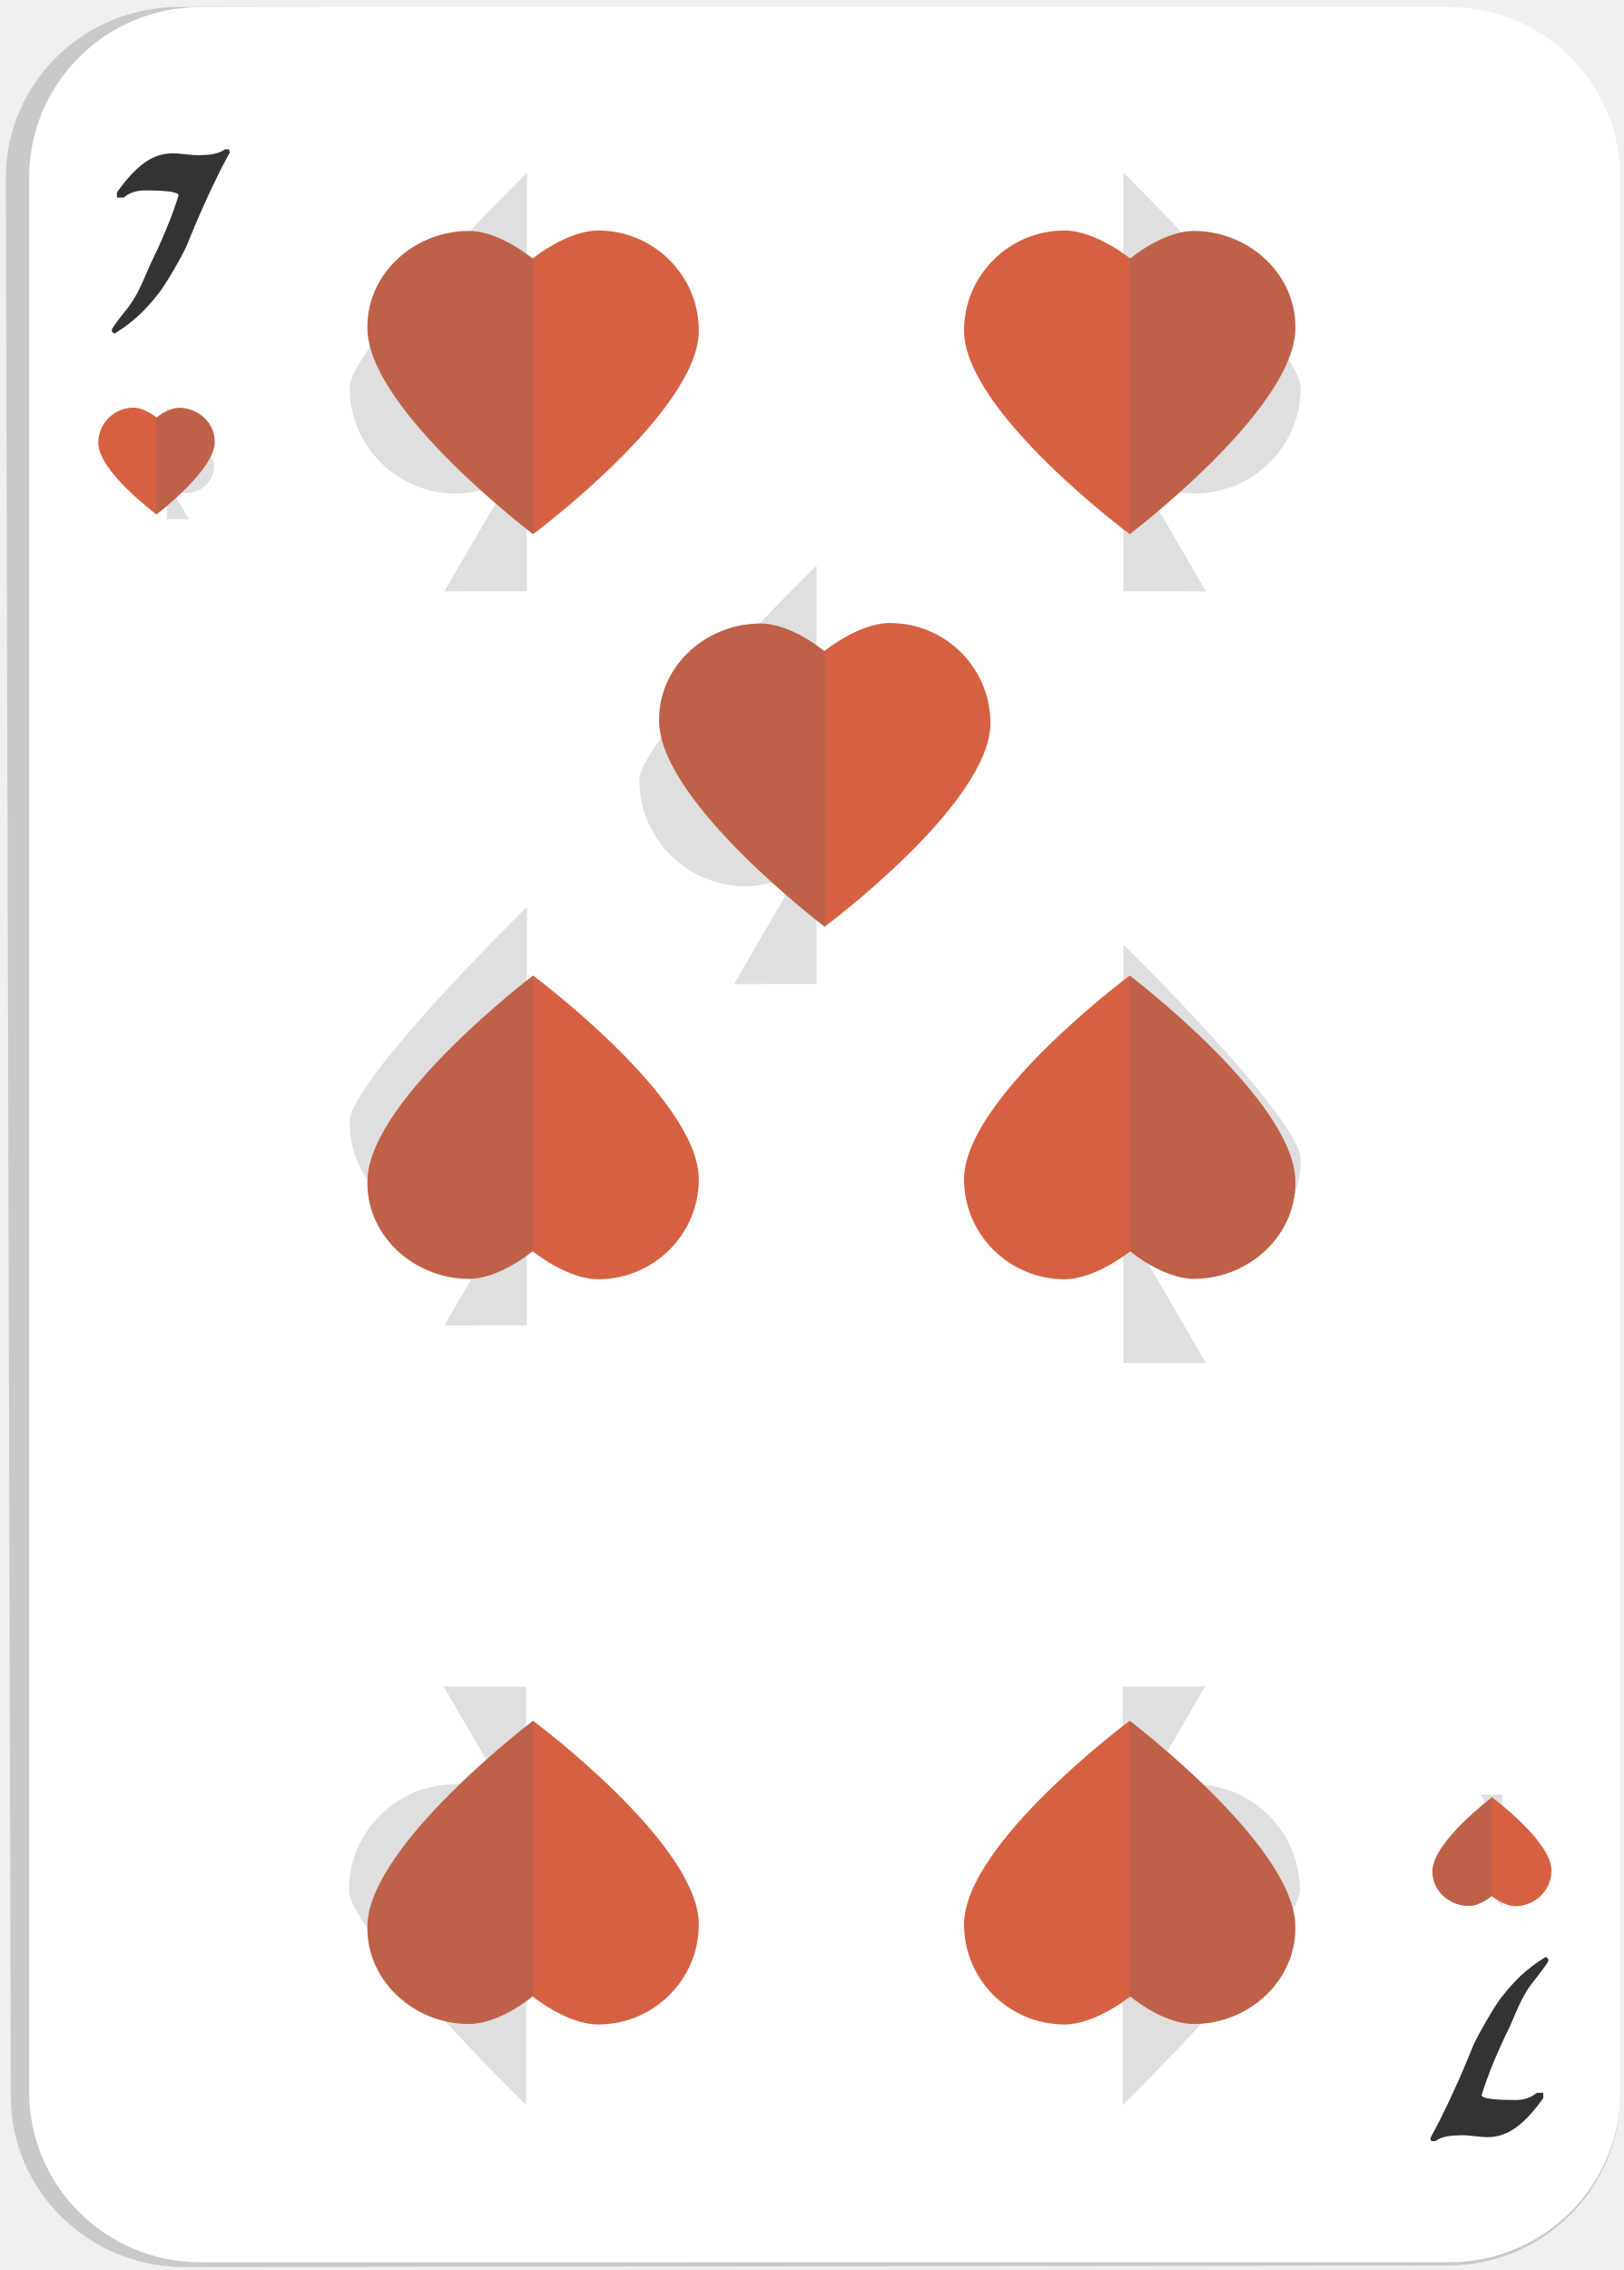
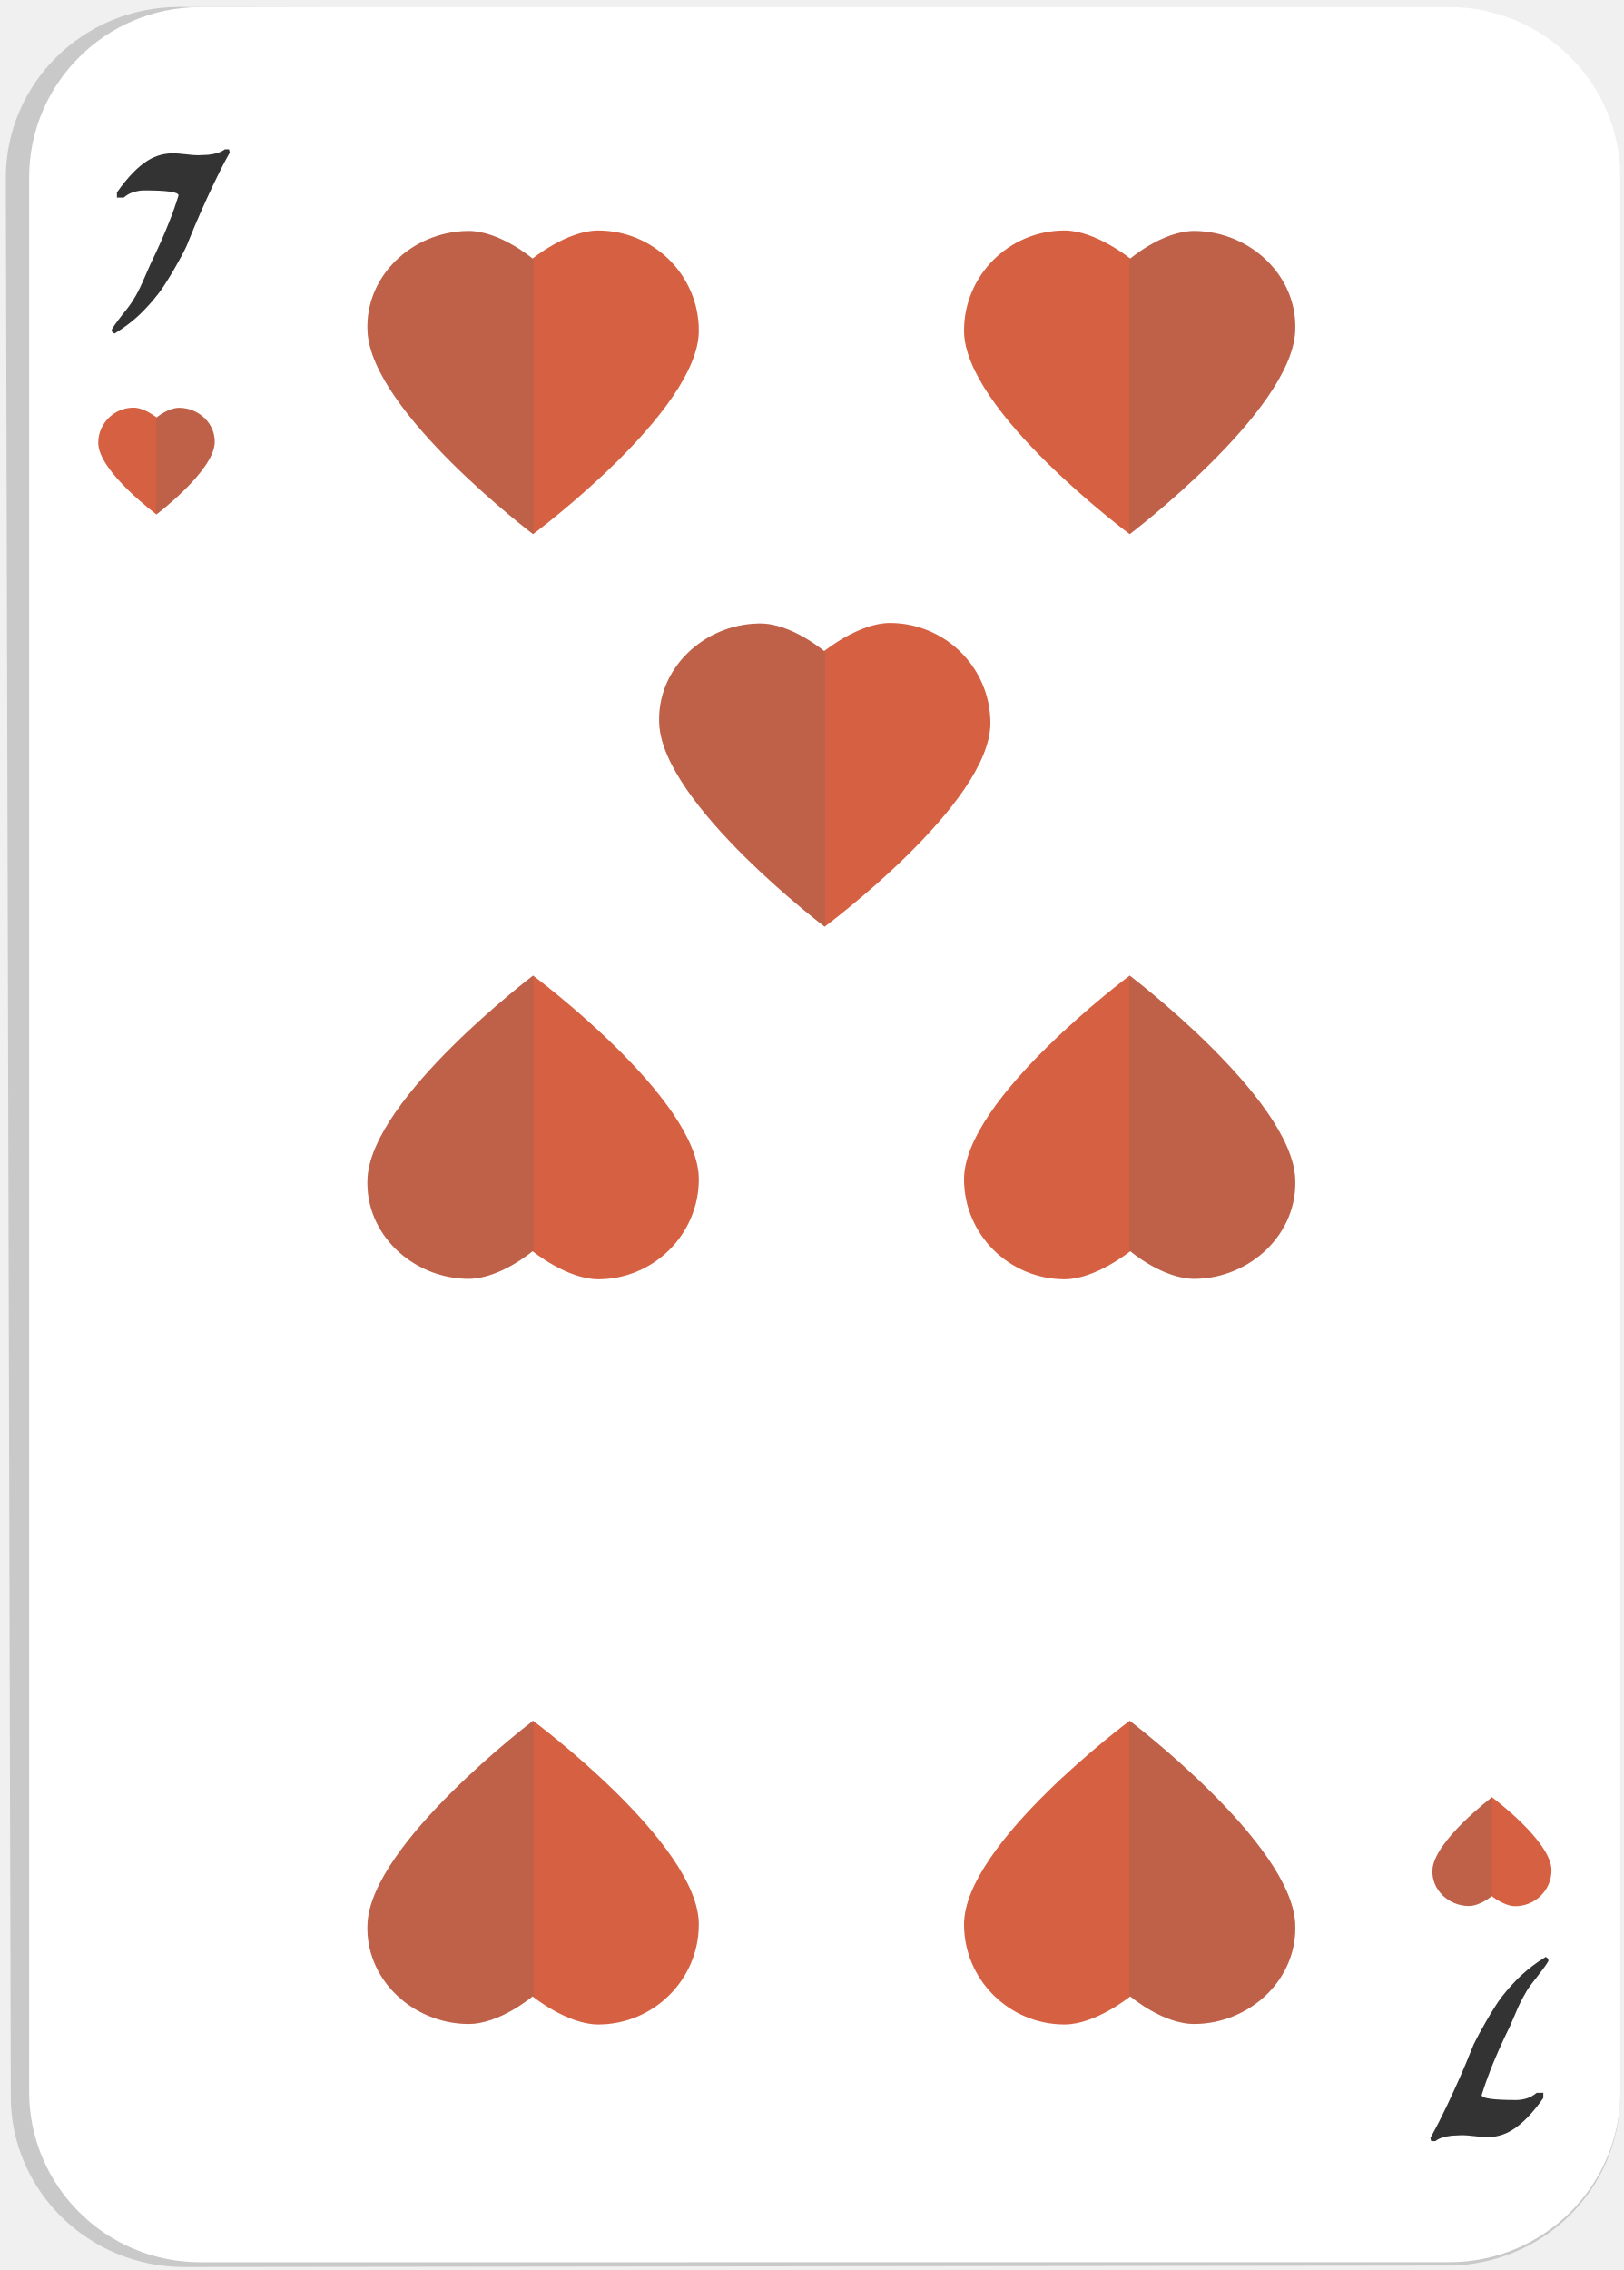
<svg xmlns="http://www.w3.org/2000/svg" width="186" height="260" viewBox="0 0 186 260" fill="none">
  <path d="M21.115 259.66C10.181 259.674 1.26 250.938 1.237 240.186L0.67 20.384C0.646 9.572 9.549 0.785 20.525 0.799L165.784 1.068C176.704 1.096 185.602 9.897 185.602 20.691V240.019C185.602 250.743 176.741 259.474 165.854 259.493L21.115 259.66Z" fill="#C9C9C9" />
  <path d="M22.927 259.111C12.124 259.111 3.341 250.356 3.341 239.604V20.319C3.341 9.566 12.124 0.816 22.927 0.816H166.058C176.853 0.816 185.635 9.566 185.635 20.319V239.599C185.635 250.352 176.853 259.106 166.058 259.106L22.927 259.111Z" fill="white" />
  <path d="M26.324 17.469C25.966 18.114 25.641 18.737 25.329 19.337C24.656 20.703 24.093 21.86 23.661 22.826C23.169 23.932 22.681 24.987 22.267 25.995C21.668 27.45 21.361 28.184 21.361 28.207C21.036 28.904 20.567 29.773 19.953 30.837C19.205 32.101 18.634 33.016 18.188 33.583C17.453 34.527 16.705 35.363 15.943 36.083C15.102 36.873 14.154 37.575 13.123 38.207C13.044 38.17 12.974 38.114 12.9 38.067C12.835 38.012 12.802 37.923 12.802 37.807C12.802 37.658 13.248 37.031 14.108 35.934C14.665 35.261 15.056 34.712 15.302 34.294C15.646 33.746 15.976 33.123 16.282 32.422C16.584 31.729 16.905 31 17.24 30.242C18.081 28.509 18.805 26.901 19.377 25.433C19.744 24.527 20.107 23.505 20.455 22.38C20.455 21.994 19.149 21.809 16.501 21.809C16.134 21.809 15.739 21.874 15.33 21.994C14.907 22.115 14.521 22.329 14.173 22.631H13.397V22.036C14.637 20.294 15.799 19.081 16.942 18.379C17.83 17.831 18.787 17.562 19.809 17.562C20.111 17.562 20.576 17.59 21.231 17.664C21.868 17.747 22.356 17.78 22.7 17.78C23.187 17.761 23.578 17.747 23.861 17.729C24.73 17.631 25.371 17.418 25.762 17.102H26.236L26.324 17.469Z" fill="#333333" />
  <path d="M163.874 244.88C164.232 244.234 164.557 243.616 164.873 243.003C165.556 241.65 166.109 240.493 166.537 239.527C167.057 238.416 167.517 237.357 167.936 236.358C168.53 234.899 168.842 234.16 168.842 234.141C169.181 233.444 169.659 232.566 170.264 231.511C170.998 230.248 171.583 229.332 172.011 228.761C172.745 227.822 173.498 226.99 174.255 226.27C175.115 225.48 176.044 224.769 177.08 224.146C177.173 224.188 177.224 224.23 177.294 224.286C177.368 224.342 177.401 224.435 177.401 224.546C177.401 224.695 176.959 225.313 176.104 226.409C175.556 227.097 175.147 227.641 174.901 228.05C174.576 228.598 174.236 229.225 173.92 229.922C173.623 230.619 173.298 231.344 172.982 232.097C172.122 233.835 171.416 235.443 170.826 236.906C170.468 237.826 170.101 238.835 169.748 239.968C169.748 240.345 171.072 240.531 173.721 240.531C174.074 240.531 174.464 240.475 174.882 240.354C175.3 240.233 175.682 240.019 176.049 239.708H176.811V240.303C175.584 242.05 174.39 243.268 173.261 243.96C172.382 244.508 171.421 244.787 170.398 244.787C170.096 244.787 169.627 244.75 168.99 244.675C168.335 244.601 167.838 244.559 167.503 244.559C167.006 244.583 166.639 244.601 166.346 244.615C165.468 244.713 164.836 244.917 164.441 245.242H163.967L163.874 244.88Z" fill="#333333" />
-   <path opacity="0.2" d="M149.019 44.415C149.028 39.759 128.741 19.825 128.741 19.825C128.741 19.825 128.732 19.848 128.704 19.867V67.728L138.165 67.746L130.623 54.768C132.43 55.869 134.563 56.515 136.849 56.529C143.555 56.543 149.019 51.116 149.019 44.415Z" fill="#616161" />
-   <path opacity="0.2" d="M149.019 132.794C149.029 128.138 128.741 108.208 128.741 108.208C128.741 108.208 128.732 108.222 128.704 108.245V156.111L138.165 156.124L130.623 143.146C132.431 144.243 134.563 144.893 136.85 144.903C143.555 144.921 149.019 139.499 149.019 132.794Z" fill="#616161" />
-   <path opacity="0.2" d="M40.055 44.415C40.045 39.759 60.333 19.825 60.333 19.825C60.333 19.825 60.342 19.848 60.37 19.867V67.728L50.9 67.746L58.451 54.768C56.643 55.869 54.51 56.515 52.206 56.529C45.538 56.543 40.055 51.116 40.055 44.415Z" fill="#616161" />
-   <path opacity="0.2" d="M73.251 89.381C73.237 84.725 93.515 64.791 93.515 64.791C93.515 64.791 93.538 64.814 93.547 64.833V112.703L84.091 112.717L91.638 99.739C89.839 100.84 87.692 101.49 85.406 101.504C78.715 101.509 73.251 96.082 73.251 89.381Z" fill="#616161" />
-   <path opacity="0.2" d="M40.055 128.487C40.045 123.831 60.333 103.896 60.333 103.896C60.333 103.896 60.342 103.91 60.37 103.929V151.794L50.9 151.818L58.451 138.839C56.643 139.931 54.51 140.573 52.206 140.591C45.538 140.61 40.055 135.192 40.055 128.487Z" fill="#616161" />
-   <path opacity="0.2" d="M148.917 216.489C148.945 221.15 128.657 241.079 128.657 241.079C128.657 241.079 128.63 241.061 128.616 241.051V193.177L138.072 193.158L130.525 206.127C132.333 205.035 134.47 204.385 136.766 204.371C143.452 204.366 148.917 209.779 148.917 216.489Z" fill="#616161" />
-   <path opacity="0.2" d="M39.976 216.489C39.957 221.15 60.24 241.079 60.24 241.079C60.24 241.079 60.263 241.061 60.273 241.051V193.177L50.817 193.158L58.363 206.127C56.564 205.035 54.413 204.385 52.136 204.371C45.436 204.366 39.976 209.779 39.976 216.489Z" fill="#616161" />
-   <path opacity="0.2" d="M24.544 53.258C24.544 52.013 19.145 46.697 19.145 46.697C19.145 46.697 19.145 46.707 19.126 46.707V59.471L21.654 59.48L19.642 56.019C20.125 56.311 20.688 56.483 21.296 56.492C23.09 56.492 24.544 55.047 24.544 53.258Z" fill="#616161" />
-   <path opacity="0.2" d="M166.709 211.759C166.709 213.009 172.122 218.33 172.122 218.33L172.132 218.311V205.547H169.609L171.63 209.004C171.142 208.711 170.561 208.535 169.966 208.535C168.182 208.525 166.709 209.97 166.709 211.759Z" fill="#616161" />
  <path d="M24.595 50.762C24.414 54.01 17.923 58.922 17.923 58.922C17.923 58.922 11.255 53.968 11.255 50.72C11.255 48.494 13.081 46.691 15.297 46.691C16.557 46.691 17.941 47.816 17.941 47.816C17.941 47.816 19.266 46.691 20.567 46.71C22.797 46.738 24.712 48.536 24.595 50.762Z" fill="#D66142" />
  <path opacity="0.2" d="M20.567 46.714C19.27 46.696 17.941 47.82 17.941 47.82C17.941 47.82 17.927 47.806 17.899 47.792V58.912L17.918 58.925C17.918 58.925 24.409 54.009 24.591 50.766C24.711 48.536 22.797 46.737 20.567 46.714Z" fill="#616161" />
  <path d="M164.112 214.17C164.293 210.871 170.933 205.853 170.933 205.853C170.933 205.853 177.749 210.903 177.749 214.221C177.749 216.493 175.877 218.329 173.595 218.329C172.322 218.329 170.9 217.176 170.9 217.176C170.9 217.176 169.553 218.329 168.238 218.306C165.947 218.273 163.995 216.452 164.112 214.17Z" fill="#D66142" />
  <path opacity="0.2" d="M168.233 218.305C169.548 218.329 170.896 217.176 170.896 217.176C170.896 217.176 170.905 217.186 170.947 217.209V205.857C170.928 205.848 170.928 205.848 170.928 205.848C170.928 205.848 164.288 210.866 164.107 214.165C163.995 216.451 165.947 218.273 168.233 218.305Z" fill="#616161" />
  <path d="M42.108 37.98C42.61 47.194 61.071 61.181 61.071 61.181C61.071 61.181 80.062 47.087 80.062 37.868C80.062 31.521 74.872 26.4 68.534 26.4C64.97 26.4 61.011 29.616 61.011 29.616C61.011 29.616 57.228 26.4 53.576 26.456C47.224 26.535 41.769 31.633 42.108 37.98Z" fill="#D66142" />
  <path opacity="0.2" d="M53.572 26.452C57.224 26.396 61.007 29.612 61.007 29.612C61.007 29.612 61.048 29.575 61.127 29.509V61.139C61.095 61.172 61.067 61.176 61.067 61.176C61.067 61.176 42.601 47.19 42.104 37.976C41.769 31.633 47.224 26.535 53.572 26.452Z" fill="#616161" />
  <path d="M148.387 37.98C147.895 47.194 129.424 61.181 129.424 61.181C129.424 61.181 110.447 47.087 110.447 37.868C110.447 31.521 115.628 26.4 121.962 26.4C125.526 26.4 129.494 29.616 129.494 29.616C129.494 29.616 133.262 26.4 136.919 26.456C143.267 26.535 148.722 31.633 148.387 37.98Z" fill="#D66142" />
  <path opacity="0.2" d="M136.919 26.452C133.262 26.396 129.494 29.612 129.494 29.612C129.494 29.612 129.433 29.575 129.373 29.509V61.139C129.415 61.172 129.424 61.176 129.424 61.176C129.424 61.176 147.895 47.19 148.387 37.976C148.722 31.633 143.267 26.535 136.919 26.452Z" fill="#616161" />
  <path d="M75.528 82.94C76.025 92.154 94.477 106.14 94.477 106.14C94.477 106.14 113.468 92.047 113.468 82.823C113.468 76.476 108.291 71.356 101.948 71.356C98.394 71.356 94.425 74.576 94.425 74.576C94.425 74.576 90.648 71.356 86.981 71.416C80.634 71.499 75.198 76.597 75.528 82.94Z" fill="#D66142" />
  <path opacity="0.2" d="M86.981 71.42C90.648 71.359 94.425 74.579 94.425 74.579C94.425 74.579 94.477 74.538 94.546 74.473V106.107C94.495 106.14 94.477 106.144 94.477 106.144C94.477 106.144 76.025 92.158 75.528 82.944C75.198 76.596 80.634 71.499 86.981 71.42Z" fill="#616161" />
  <path d="M42.108 220.29C42.61 211.085 61.072 197.094 61.072 197.094C61.072 197.094 80.062 211.187 80.062 220.415C80.062 226.758 74.872 231.879 68.534 231.879C64.97 231.879 61.011 228.663 61.011 228.663C61.011 228.663 57.229 231.879 53.577 231.823C47.225 231.739 41.769 226.642 42.108 220.29Z" fill="#D66142" />
  <path opacity="0.2" d="M53.572 231.819C57.224 231.875 61.007 228.659 61.007 228.659C61.007 228.659 61.048 228.701 61.127 228.761V197.132C61.095 197.099 61.067 197.09 61.067 197.09C61.067 197.09 42.601 211.081 42.104 220.286C41.77 226.643 47.225 231.74 53.572 231.819Z" fill="#616161" />
  <path d="M148.387 220.29C147.895 211.085 129.424 197.094 129.424 197.094C129.424 197.094 110.447 211.187 110.447 220.415C110.447 226.758 115.628 231.879 121.962 231.879C125.526 231.879 129.494 228.663 129.494 228.663C129.494 228.663 133.262 231.879 136.919 231.823C143.267 231.739 148.722 226.642 148.387 220.29Z" fill="#D66142" />
  <path opacity="0.2" d="M136.919 231.819C133.262 231.875 129.494 228.659 129.494 228.659C129.494 228.659 129.433 228.701 129.373 228.761V197.132C129.415 197.099 129.424 197.09 129.424 197.09C129.424 197.09 147.895 211.081 148.387 220.286C148.722 226.643 143.267 231.74 136.919 231.819Z" fill="#616161" />
  <path d="M42.108 134.945C42.61 125.744 61.072 111.739 61.072 111.739C61.072 111.739 80.062 125.847 80.062 135.066C80.062 141.399 74.872 146.524 68.534 146.524C64.97 146.524 61.011 143.313 61.011 143.313C61.011 143.313 57.229 146.524 53.577 146.473C47.225 146.394 41.769 141.292 42.108 134.945Z" fill="#D66142" />
  <path opacity="0.2" d="M53.572 146.473C57.224 146.524 61.007 143.313 61.007 143.313C61.007 143.313 61.048 143.355 61.127 143.411V111.781C61.095 111.763 61.067 111.739 61.067 111.739C61.067 111.739 42.601 125.74 42.104 134.945C41.77 141.292 47.225 146.394 53.572 146.473Z" fill="#616161" />
  <path d="M148.387 134.945C147.895 125.744 129.424 111.739 129.424 111.739C129.424 111.739 110.447 125.847 110.447 135.066C110.447 141.399 115.628 146.524 121.962 146.524C125.526 146.524 129.494 143.313 129.494 143.313C129.494 143.313 133.262 146.524 136.919 146.473C143.267 146.394 148.722 141.292 148.387 134.945Z" fill="#D66142" />
  <path opacity="0.2" d="M136.919 146.473C133.262 146.524 129.494 143.313 129.494 143.313C129.494 143.313 129.433 143.355 129.373 143.411V111.781C129.415 111.763 129.424 111.739 129.424 111.739C129.424 111.739 147.895 125.74 148.387 134.945C148.722 141.292 143.267 146.394 136.919 146.473Z" fill="#616161" />
</svg>
